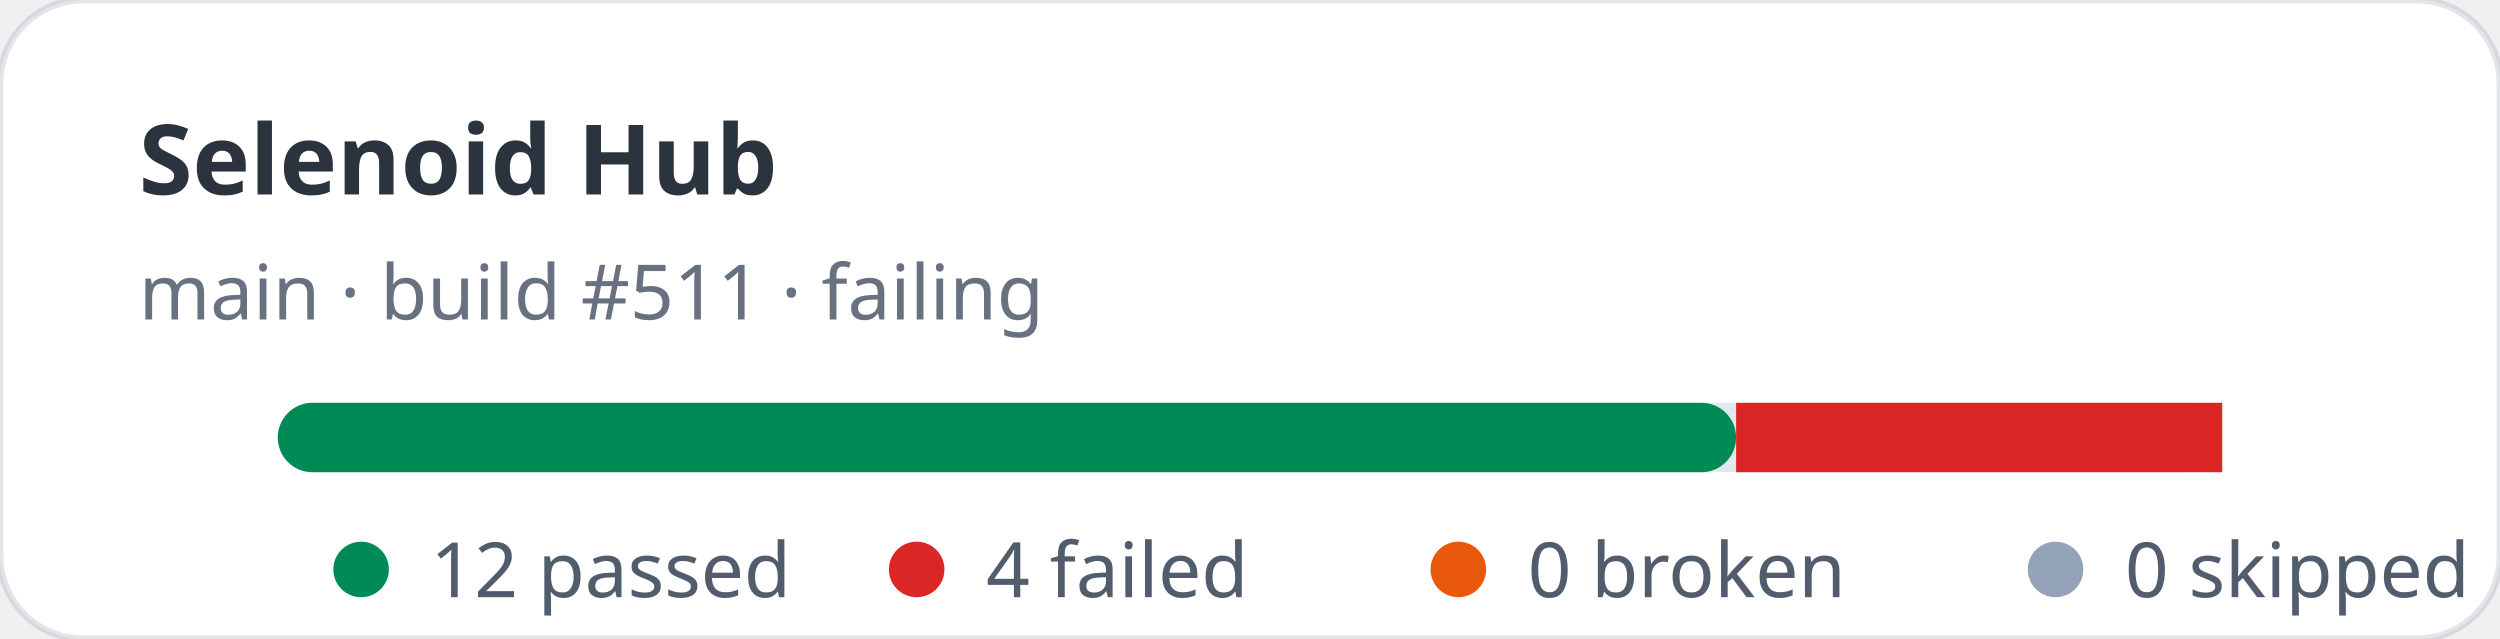
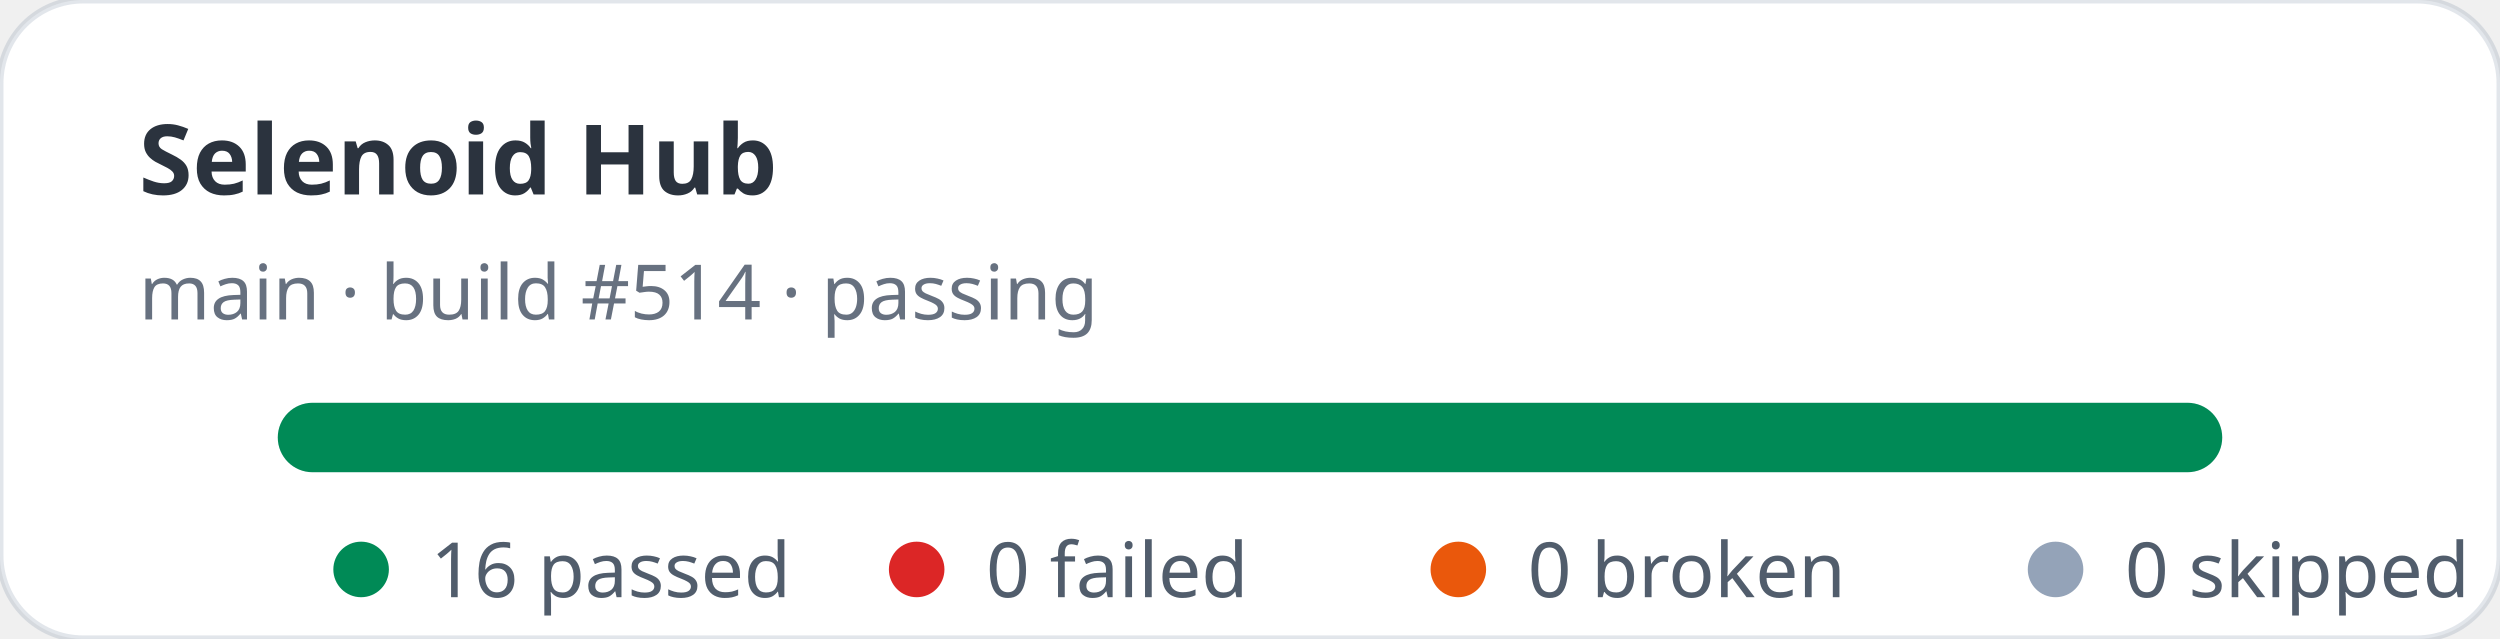
- <svg xmlns="http://www.w3.org/2000/svg" width="360" height="92" viewBox="0 0 360 92" role="img" aria-label="Selenoid Hub stats: 12 passed, 4 failed">
+ <svg xmlns="http://www.w3.org/2000/svg" width="360" height="92" viewBox="0 0 360 92" role="img" aria-label="Selenoid Hub stats: 16 passed, 0 failed">
  <rect width="360" height="92" rx="12" fill="#ffffff" stroke="rgba(11,48,86,0.12)" />
  <text x="20" y="28" fill="rgba(1,10,24,0.83)" font-family="ui-sans-serif,system-ui,sans-serif" font-size="14" font-weight="700">Selenoid Hub</text>
-   <text x="20" y="46" fill="rgba(2,19,44,0.6)" font-family="ui-sans-serif,system-ui,sans-serif" font-size="11">main · build #511 · failing</text>
+   <text x="20" y="46" fill="rgba(2,19,44,0.6)" font-family="ui-sans-serif,system-ui,sans-serif" font-size="11">main · build #514 · passing</text>
  <rect x="40" y="58" width="280" height="10" rx="5" fill="#e2e8f0" />
-   <rect x="40" y="58" width="210" height="10" rx="5" fill="#008a56" />
-   <rect x="250" y="58" width="70" height="10" fill="#dc2626" />
+   <rect x="40" y="58" width="280" height="10" rx="5" fill="#008a56" />
  <g font-family="ui-sans-serif,system-ui,sans-serif" font-size="11" fill="rgba(1,18,40,0.68)">
    <circle cx="52" cy="82" r="4" fill="#008a56" />
-     <text x="62" y="86">12 passed</text>
+     <text x="62" y="86">16 passed</text>
    <circle cx="132" cy="82" r="4" fill="#dc2626" />
-     <text x="142" y="86">4 failed</text>
+     <text x="142" y="86">0 failed</text>
    <circle cx="210" cy="82" r="4" fill="#ea580c" />
    <text x="220" y="86">0 broken</text>
    <circle cx="296" cy="82" r="4" fill="#94a3b8" />
    <text x="306" y="86">0 skipped</text>
  </g>
</svg>
